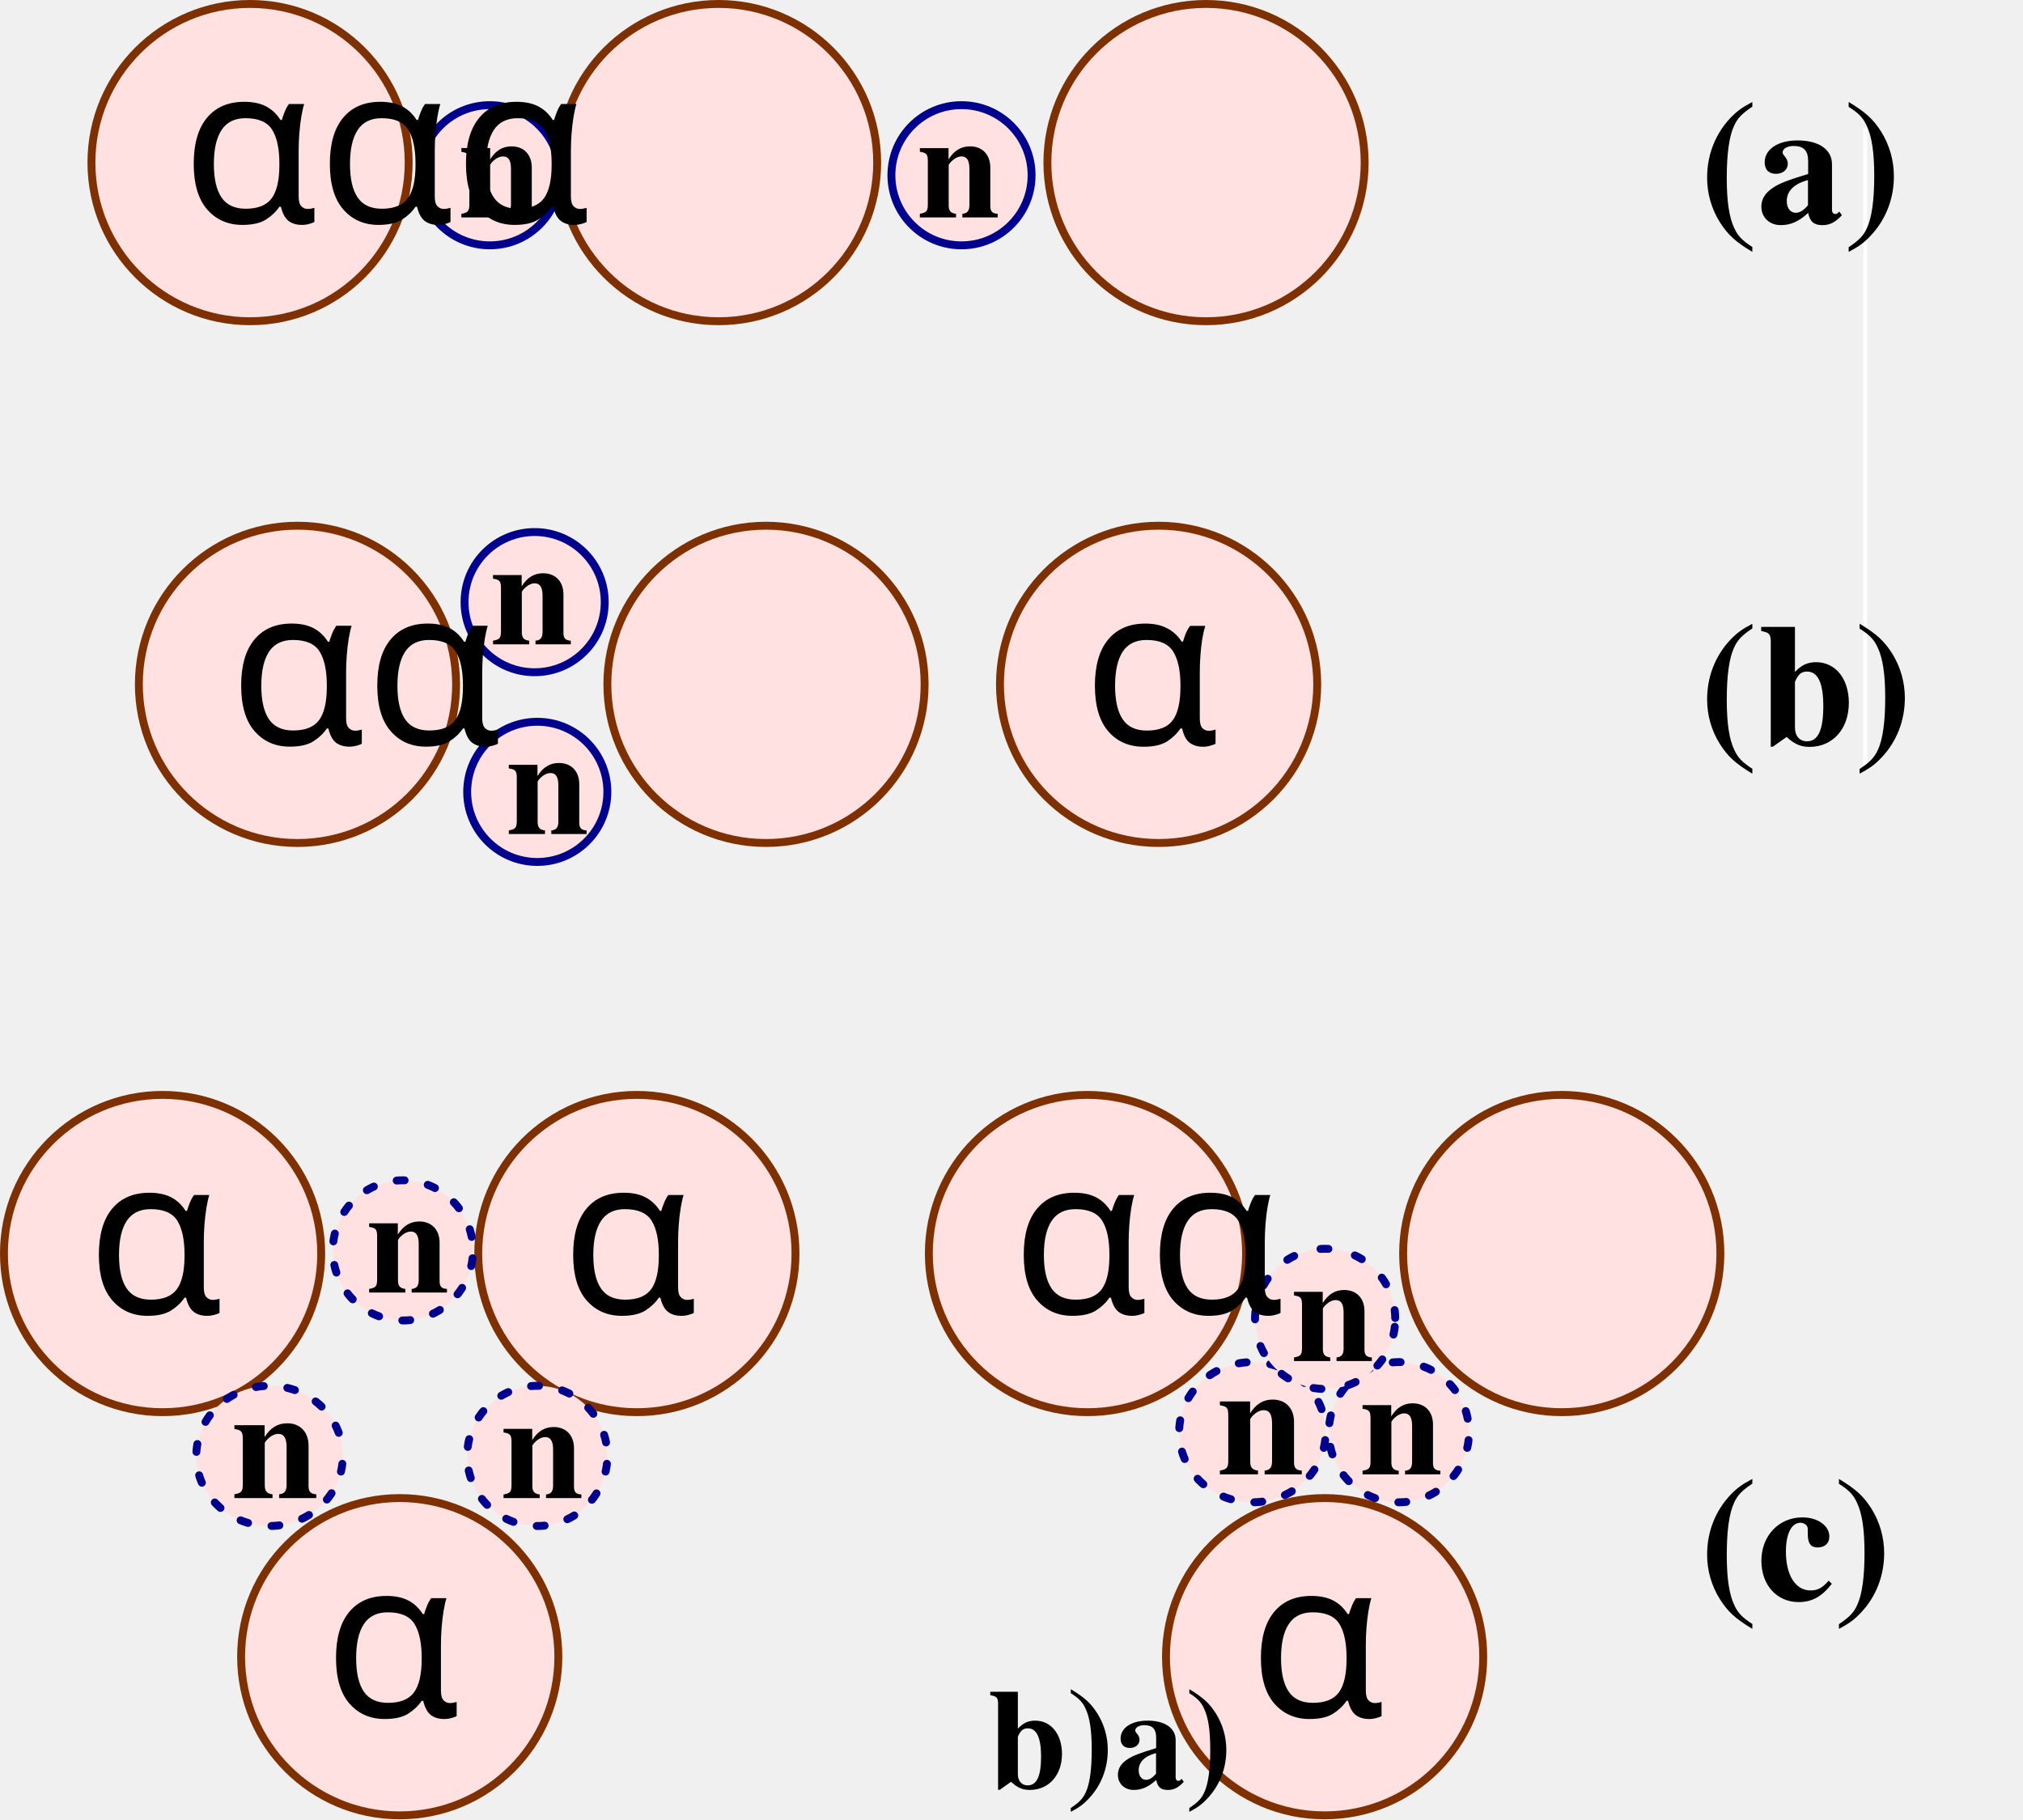
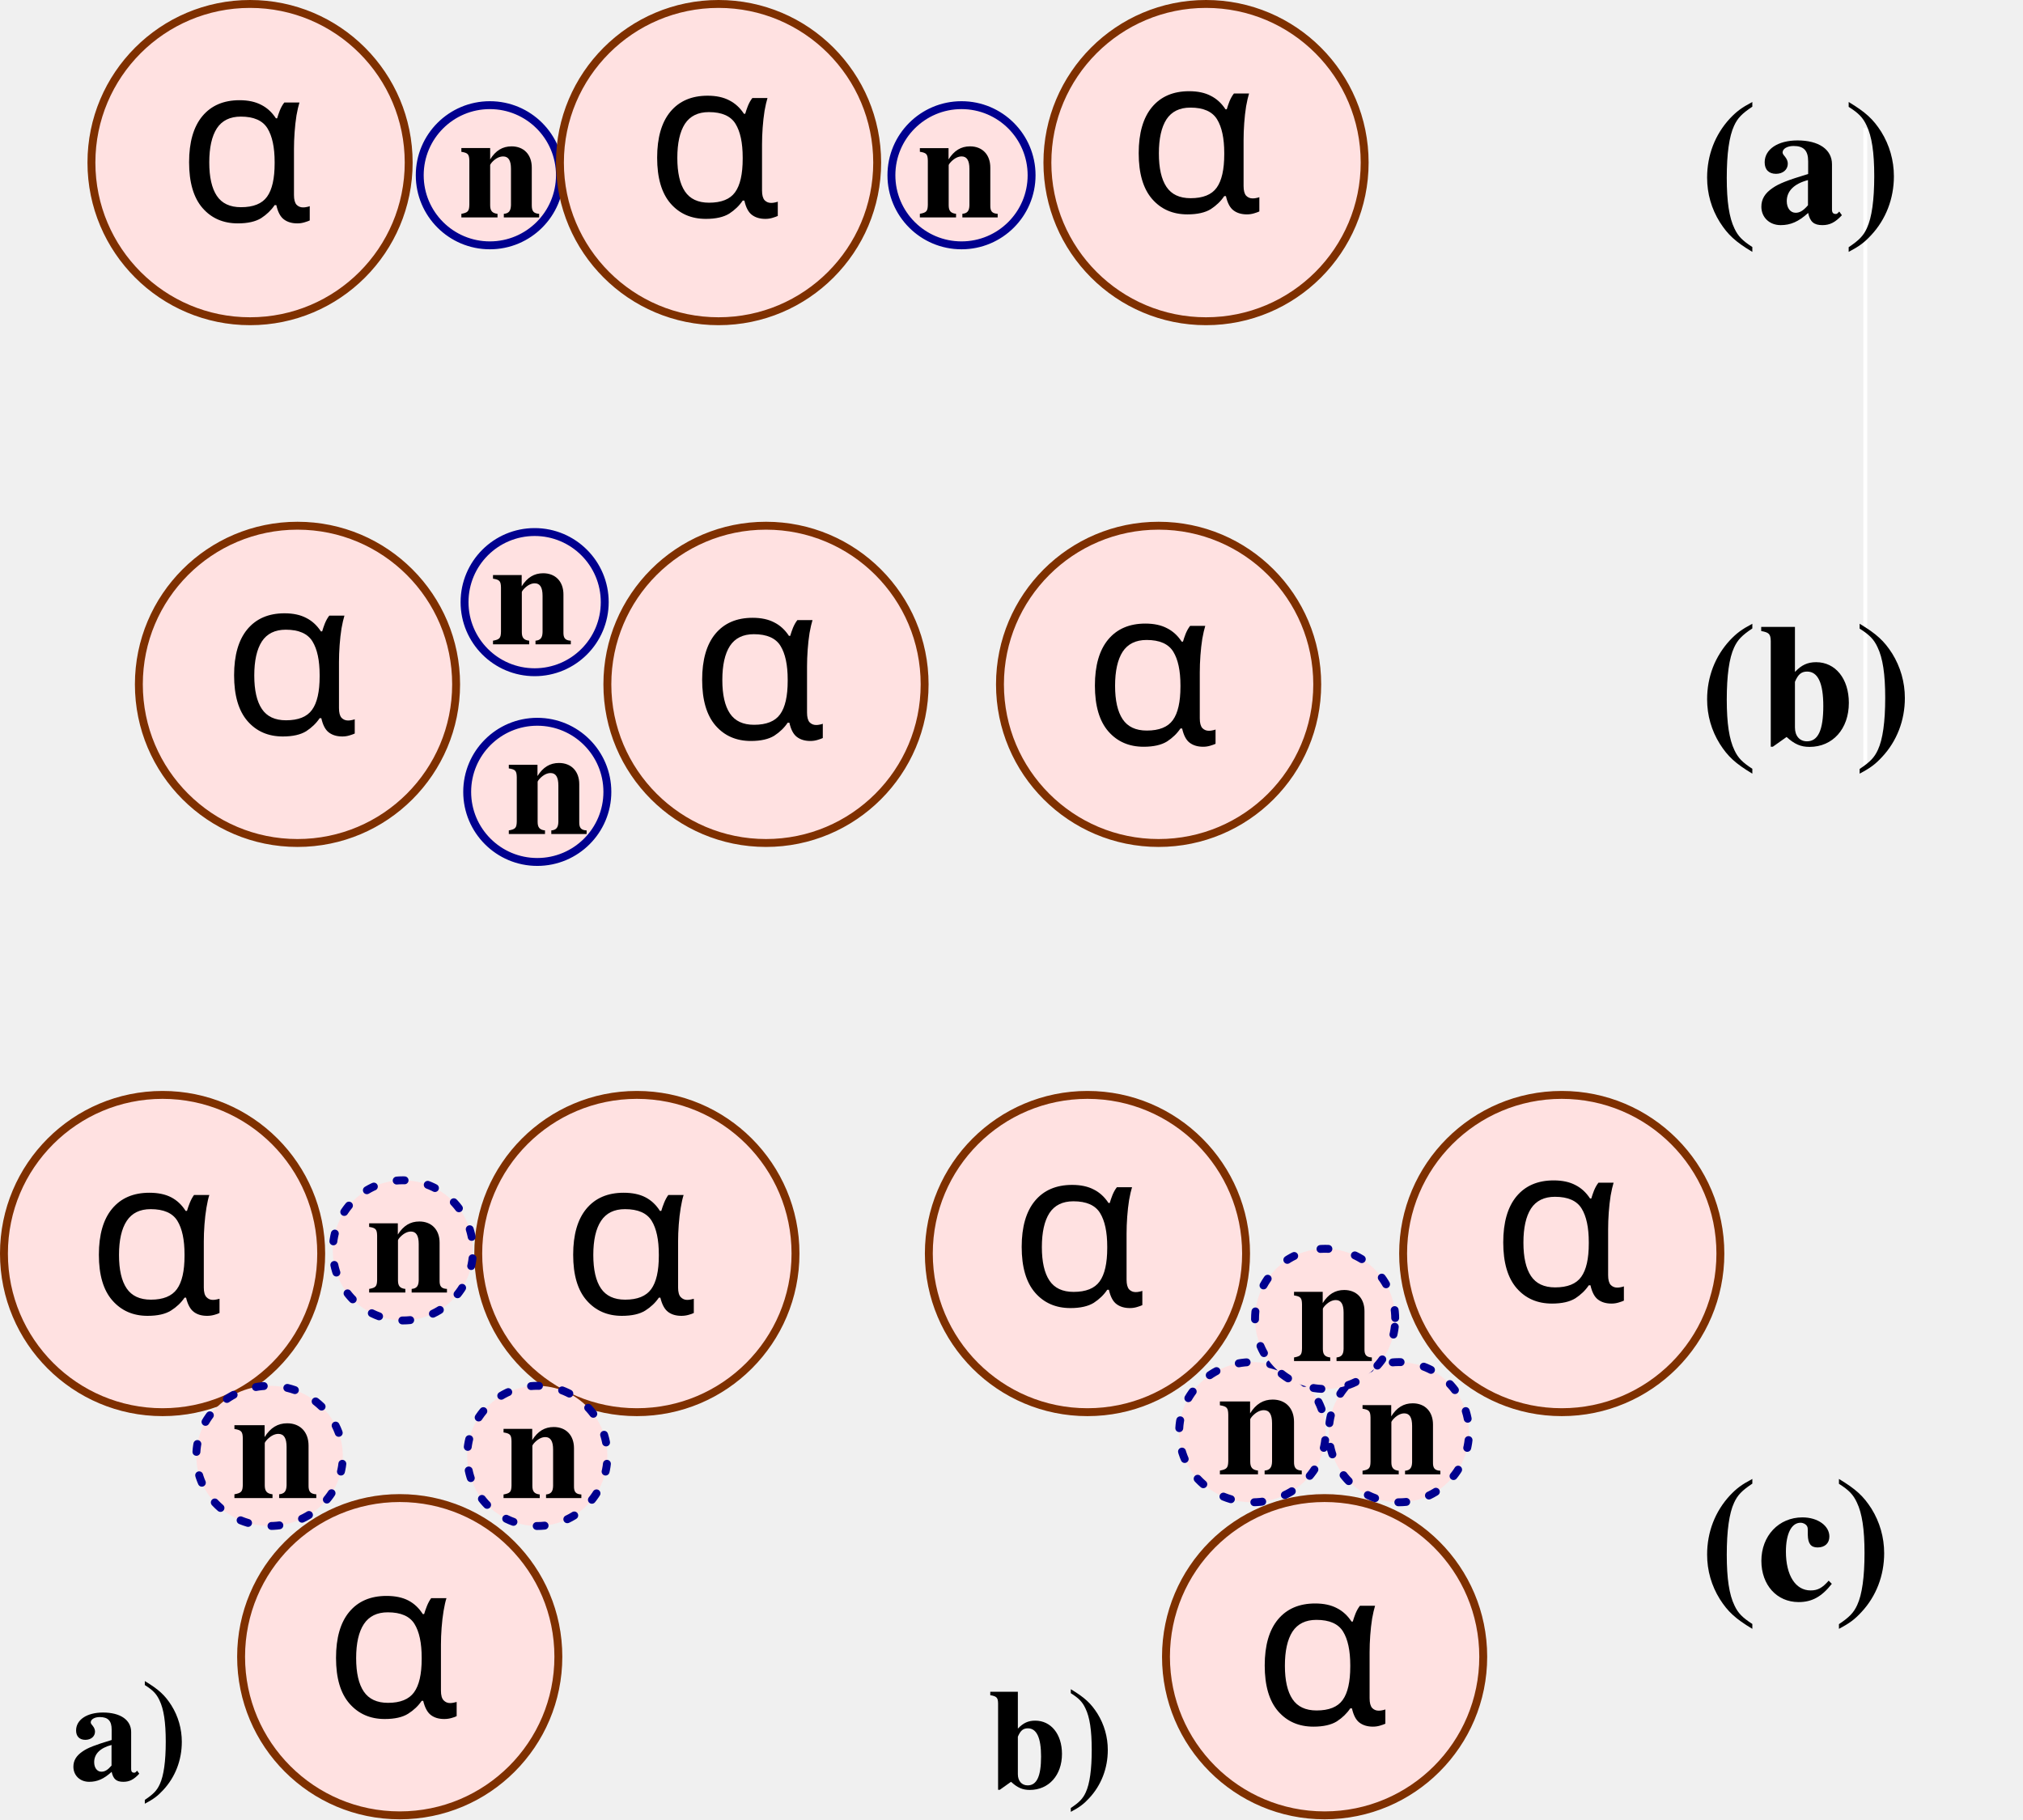
<svg xmlns="http://www.w3.org/2000/svg" width="53.054mm" height="47.709mm" viewBox="0 0 53.054 47.709" version="1.1" id="svg5">
  <defs id="defs2">
    <clipPath clipPathUnits="userSpaceOnUse" id="clipPath2696">
      <path d="M 739.575,6132.36 V 4997.3 H 2014.57 v 1135.06 z" id="path2694" />
    </clipPath>
  </defs>
  <g id="layer1" transform="translate(-64.4286,-136.0465)">
    <g id="g2680" transform="matrix(0.04233333,0,0,-0.04233333,33.01221,395.5434)">
      <g id="g2690">
        <g id="g2692" clip-path="url(#clipPath2696)">
          <path d="M 1897.67,6050.68 V 5654.01" style="fill:none;stroke:#ffffff;stroke-width:2.449;stroke-linecap:butt;stroke-linejoin:miter;stroke-miterlimit:10;stroke-dasharray:none;stroke-opacity:1" id="path2698" />
          <path d="m 1558.14,5705.92 c 0,-54.27 -44,-98.27 -98.27,-98.27 -54.27,0 -98.27,44 -98.27,98.27 0,54.27 44,98.27 98.27,98.27 54.27,0 98.27,-44 98.27,-98.27" style="fill:#ffe1e1;fill-opacity:1;fill-rule:evenodd;stroke:none" id="path2700" />
          <path d="m 1558.14,5705.92 c 0,-54.27 -44,-98.27 -98.27,-98.27 -54.27,0 -98.27,44 -98.27,98.27 0,54.27 44,98.27 98.27,98.27 54.27,0 98.27,-44 98.27,-98.27 z" style="fill:none;stroke:#7f3000;stroke-width:4.897;stroke-linecap:butt;stroke-linejoin:miter;stroke-miterlimit:10;stroke-dasharray:none;stroke-opacity:1" id="path2702" />
          <g id="g2704" transform="scale(8.33333)">
            <text transform="matrix(1,0,0,-1,169.543,680.244)" style="font-variant:normal;font-weight:normal;font-size:16.454px;font-family:Symbol;-inkscape-font-specification:Symbol;writing-mode:lr-tb;fill:#000000;fill-opacity:1;fill-rule:nonzero;stroke:none" id="text2708">
              <tspan x="0" y="0" id="tspan2706">α</tspan>
            </text>
          </g>
          <path d="m 1089,6021.29 c 0,-23.98 -19.44,-43.42 -43.42,-43.42 -23.99,0 -43.43,19.44 -43.43,43.42 0,23.98 19.44,43.42 43.43,43.42 23.98,0 43.42,-19.44 43.42,-43.42" style="fill:#ffe1e1;fill-opacity:1;fill-rule:evenodd;stroke:none" id="path2710" />
          <path d="m 1089,6021.29 c 0,-23.98 -19.44,-43.42 -43.42,-43.42 -23.99,0 -43.43,19.44 -43.43,43.42 0,23.98 19.44,43.42 43.43,43.42 23.98,0 43.42,-19.44 43.42,-43.42 z" style="fill:none;stroke:#00008f;stroke-width:4.897;stroke-linecap:butt;stroke-linejoin:miter;stroke-miterlimit:10;stroke-dasharray:none;stroke-opacity:1" id="path2712" />
          <g id="g2714" transform="scale(8.33333)">
            <text transform="matrix(1,0,0,-1,123.118,719.421)" style="font-variant:normal;font-weight:bold;font-size:11.165px;font-family:Times;-inkscape-font-specification:Times-Bold;writing-mode:lr-tb;fill:#000000;fill-opacity:1;fill-rule:nonzero;stroke:none" id="text2718">
              <tspan x="0" y="0" id="tspan2716">n</tspan>
            </text>
          </g>
          <path d="m 1314.92,5705.92 c 0,-54.27 -44,-98.27 -98.27,-98.27 -54.27,0 -98.27,44 -98.27,98.27 0,54.27 44,98.27 98.27,98.27 54.27,0 98.27,-44 98.27,-98.27" style="fill:#ffe1e1;fill-opacity:1;fill-rule:evenodd;stroke:none" id="path2720" />
          <path d="m 1314.92,5705.92 c 0,-54.27 -44,-98.27 -98.27,-98.27 -54.27,0 -98.27,44 -98.27,98.27 0,54.27 44,98.27 98.27,98.27 54.27,0 98.27,-44 98.27,-98.27 z" style="fill:none;stroke:#7f3000;stroke-width:4.897;stroke-linecap:butt;stroke-linejoin:miter;stroke-miterlimit:10;stroke-dasharray:none;stroke-opacity:1" id="path2722" />
          <path d="m 1024.68,5705.92 c 0,-54.27 -43.995,-98.27 -98.267,-98.27 -54.272,0 -98.268,44 -98.268,98.27 0,54.27 43.996,98.27 98.268,98.27 54.272,0 98.267,-44 98.267,-98.27" style="fill:#ffe1e1;fill-opacity:1;fill-rule:evenodd;stroke:none" id="path2724" />
          <path d="m 1024.68,5705.92 c 0,-54.27 -43.995,-98.27 -98.267,-98.27 -54.272,0 -98.268,44 -98.268,98.27 0,54.27 43.996,98.27 98.268,98.27 54.272,0 98.267,-44 98.267,-98.27 z" style="fill:none;stroke:#7f3000;stroke-width:4.897;stroke-linecap:butt;stroke-linejoin:miter;stroke-miterlimit:10;stroke-dasharray:none;stroke-opacity:1" id="path2726" />
          <path d="m 1118.38,5639.32 c 0,-23.98 -19.44,-43.42 -43.42,-43.42 -23.98,0 -43.42,19.44 -43.42,43.42 0,23.98 19.44,43.42 43.42,43.42 23.98,0 43.42,-19.44 43.42,-43.42" style="fill:#ffe1e1;fill-opacity:1;fill-rule:evenodd;stroke:none" id="path2728" />
          <path d="m 1118.38,5639.32 c 0,-23.98 -19.44,-43.42 -43.42,-43.42 -23.98,0 -43.42,19.44 -43.42,43.42 0,23.98 19.44,43.42 43.42,43.42 23.98,0 43.42,-19.44 43.42,-43.42 z" style="fill:none;stroke:#00008f;stroke-width:4.897;stroke-linecap:butt;stroke-linejoin:miter;stroke-miterlimit:10;stroke-dasharray:none;stroke-opacity:1" id="path2730" />
          <path d="m 1116.75,5756.85 c 0,-23.98 -19.44,-43.42 -43.42,-43.42 -23.98,0 -43.42,19.44 -43.42,43.42 0,23.98 19.44,43.42 43.42,43.42 23.98,0 43.42,-19.44 43.42,-43.42" style="fill:#ffe1e1;fill-opacity:1;fill-rule:evenodd;stroke:none" id="path2732" />
          <path d="m 1116.75,5756.85 c 0,-23.98 -19.44,-43.42 -43.42,-43.42 -23.98,0 -43.42,19.44 -43.42,43.42 0,23.98 19.44,43.42 43.42,43.42 23.98,0 43.42,-19.44 43.42,-43.42 z" style="fill:none;stroke:#00008f;stroke-width:4.897;stroke-linecap:butt;stroke-linejoin:miter;stroke-miterlimit:10;stroke-dasharray:none;stroke-opacity:1" id="path2734" />
          <path d="m 995.299,6029.13 c 0,-54.27 -43.997,-98.27 -98.268,-98.27 -54.272,0 -98.269,44 -98.269,98.27 0,54.27 43.997,98.27 98.269,98.27 54.271,0 98.268,-44 98.268,-98.27" style="fill:#ffe1e1;fill-opacity:1;fill-rule:evenodd;stroke:none" id="path2736" />
          <path d="m 995.299,6029.13 c 0,-54.27 -43.997,-98.27 -98.268,-98.27 -54.272,0 -98.269,44 -98.269,98.27 0,54.27 43.997,98.27 98.269,98.27 54.271,0 98.268,-44 98.268,-98.27 z" style="fill:none;stroke:#7f3000;stroke-width:4.897;stroke-linecap:butt;stroke-linejoin:miter;stroke-miterlimit:10;stroke-dasharray:none;stroke-opacity:1" id="path2738" />
          <path d="m 1285.53,6029.13 c 0,-54.27 -43.99,-98.27 -98.27,-98.27 -54.27,0 -98.26,44 -98.26,98.27 0,54.27 43.99,98.27 98.26,98.27 54.28,0 98.27,-44 98.27,-98.27" style="fill:#ffe1e1;fill-opacity:1;fill-rule:evenodd;stroke:none" id="path2740" />
          <path d="m 1285.53,6029.13 c 0,-54.27 -43.99,-98.27 -98.27,-98.27 -54.27,0 -98.26,44 -98.26,98.27 0,54.27 43.99,98.27 98.26,98.27 54.28,0 98.27,-44 98.27,-98.27 z" style="fill:none;stroke:#7f3000;stroke-width:4.897;stroke-linecap:butt;stroke-linejoin:miter;stroke-miterlimit:10;stroke-dasharray:none;stroke-opacity:1" id="path2742" />
          <path d="m 1587.52,6029.13 c 0,-54.27 -44,-98.27 -98.27,-98.27 -54.27,0 -98.27,44 -98.27,98.27 0,54.27 44,98.27 98.27,98.27 54.27,0 98.27,-44 98.27,-98.27" style="fill:#ffe1e1;fill-opacity:1;fill-rule:evenodd;stroke:none" id="path2744" />
          <path d="m 1587.52,6029.13 c 0,-54.27 -44,-98.27 -98.27,-98.27 -54.27,0 -98.27,44 -98.27,98.27 0,54.27 44,98.27 98.27,98.27 54.27,0 98.27,-44 98.27,-98.27 z" style="fill:none;stroke:#7f3000;stroke-width:4.897;stroke-linecap:butt;stroke-linejoin:miter;stroke-miterlimit:10;stroke-dasharray:none;stroke-opacity:1" id="path2746" />
          <path d="m 1381.19,6021.29 c 0,-23.98 -19.44,-43.42 -43.42,-43.42 -23.98,0 -43.42,19.44 -43.42,43.42 0,23.98 19.44,43.42 43.42,43.42 23.98,0 43.42,-19.44 43.42,-43.42" style="fill:#ffe1e1;fill-opacity:1;fill-rule:evenodd;stroke:none" id="path2748" />
          <path d="m 1381.19,6021.29 c 0,-23.98 -19.44,-43.42 -43.42,-43.42 -23.98,0 -43.42,19.44 -43.42,43.42 0,23.98 19.44,43.42 43.42,43.42 23.98,0 43.42,-19.44 43.42,-43.42 z" style="fill:none;stroke:#00008f;stroke-width:4.897;stroke-linecap:butt;stroke-linejoin:miter;stroke-miterlimit:10;stroke-dasharray:none;stroke-opacity:1" id="path2750" />
          <path d="m 941.104,5353.33 c 0,-54.27 -43.996,-98.27 -98.268,-98.27 -54.272,0 -98.268,44 -98.268,98.27 0,54.27 43.996,98.27 98.268,98.27 54.272,0 98.268,-44 98.268,-98.27" style="fill:#ffe1e1;fill-opacity:1;fill-rule:evenodd;stroke:none" id="path2752" />
          <path d="m 941.104,5353.33 c 0,-54.27 -43.996,-98.27 -98.268,-98.27 -54.272,0 -98.268,44 -98.268,98.27 0,54.27 43.996,98.27 98.268,98.27 54.272,0 98.268,-44 98.268,-98.27 z" style="fill:none;stroke:#7f3000;stroke-width:4.897;stroke-linecap:butt;stroke-linejoin:miter;stroke-miterlimit:10;stroke-dasharray:none;stroke-opacity:1" id="path2754" />
          <path d="m 1088.02,5103.58 c 0,-54.27 -44,-98.27 -98.271,-98.27 -54.272,0 -98.268,44 -98.268,98.27 0,54.27 43.996,98.27 98.268,98.27 54.271,0 98.271,-44 98.271,-98.27" style="fill:#ffe1e1;fill-opacity:1;fill-rule:evenodd;stroke:none" id="path2756" />
          <path d="m 1088.02,5103.58 c 0,-54.27 -44,-98.27 -98.271,-98.27 -54.272,0 -98.268,44 -98.268,98.27 0,54.27 43.996,98.27 98.268,98.27 54.271,0 98.271,-44 98.271,-98.27 z" style="fill:none;stroke:#7f3000;stroke-width:4.897;stroke-linecap:butt;stroke-linejoin:miter;stroke-miterlimit:10;stroke-dasharray:none;stroke-opacity:1" id="path2758" />
          <path d="m 1234.93,5353.33 c 0,-54.27 -44,-98.27 -98.27,-98.27 -54.27,0 -98.27,44 -98.27,98.27 0,54.27 44,98.27 98.27,98.27 54.27,0 98.27,-44 98.27,-98.27" style="fill:#ffe1e1;fill-opacity:1;fill-rule:evenodd;stroke:none" id="path2760" />
          <path d="m 1234.93,5353.33 c 0,-54.27 -44,-98.27 -98.27,-98.27 -54.27,0 -98.27,44 -98.27,98.27 0,54.27 44,98.27 98.27,98.27 54.27,0 98.27,-44 98.27,-98.27 z" style="fill:none;stroke:#7f3000;stroke-width:4.897;stroke-linecap:butt;stroke-linejoin:miter;stroke-miterlimit:10;stroke-dasharray:none;stroke-opacity:1" id="path2762" />
          <path d="m 954.49,5227.97 c 0,-23.98 -20.318,-43.42 -45.38,-43.42 -25.062,0 -45.38,19.44 -45.38,43.42 0,23.98 20.318,43.42 45.38,43.42 25.062,0 45.38,-19.44 45.38,-43.42" style="fill:#ffe1e1;fill-opacity:1;fill-rule:evenodd;stroke:none" id="path2764" />
          <path d="m 954.49,5227.97 c 0,-23.98 -20.318,-43.42 -45.38,-43.42 -25.062,0 -45.38,19.44 -45.38,43.42 0,23.98 20.318,43.42 45.38,43.42 25.062,0 45.38,-19.44 45.38,-43.42 z" style="fill:none;stroke:#00008f;stroke-width:4.897;stroke-linecap:round;stroke-linejoin:miter;stroke-miterlimit:10;stroke-dasharray:4.897, 14.691;stroke-dashoffset:14.691;stroke-opacity:1" id="path2766" />
          <path d="m 1035.13,5355.29 c 0,-23.98 -19.44,-43.42 -43.422,-43.42 -23.981,0 -43.421,19.44 -43.421,43.42 0,23.98 19.44,43.42 43.421,43.42 23.982,0 43.422,-19.44 43.422,-43.42" style="fill:#ffe1e1;fill-opacity:1;fill-rule:evenodd;stroke:none" id="path2768" />
          <path d="m 1035.13,5355.29 c 0,-23.98 -19.44,-43.42 -43.422,-43.42 -23.981,0 -43.421,19.44 -43.421,43.42 0,23.98 19.44,43.42 43.421,43.42 23.982,0 43.422,-19.44 43.422,-43.42 z" style="fill:none;stroke:#00008f;stroke-width:4.897;stroke-linecap:round;stroke-linejoin:miter;stroke-miterlimit:10;stroke-dasharray:4.897, 14.691;stroke-dashoffset:14.691;stroke-opacity:1" id="path2770" />
          <path d="m 1118.38,5227.97 c 0,-23.98 -19.44,-43.42 -43.42,-43.42 -23.98,0 -43.42,19.44 -43.42,43.42 0,23.98 19.44,43.42 43.42,43.42 23.98,0 43.42,-19.44 43.42,-43.42" style="fill:#ffe1e1;fill-opacity:1;fill-rule:evenodd;stroke:none" id="path2772" />
          <path d="m 1118.38,5227.97 c 0,-23.98 -19.44,-43.42 -43.42,-43.42 -23.98,0 -43.42,19.44 -43.42,43.42 0,23.98 19.44,43.42 43.42,43.42 23.98,0 43.42,-19.44 43.42,-43.42 z" style="fill:none;stroke:#00008f;stroke-width:4.897;stroke-linecap:round;stroke-linejoin:miter;stroke-miterlimit:10;stroke-dasharray:4.897, 14.691;stroke-dashoffset:14.691;stroke-opacity:1" id="path2774" />
          <path d="m 1660.98,5103.58 c 0,-54.27 -44,-98.27 -98.27,-98.27 -54.27,0 -98.27,44 -98.27,98.27 0,54.27 44,98.27 98.27,98.27 54.27,0 98.27,-44 98.27,-98.27" style="fill:#ffe1e1;fill-opacity:1;fill-rule:evenodd;stroke:none" id="path2776" />
          <path d="m 1660.98,5103.58 c 0,-54.27 -44,-98.27 -98.27,-98.27 -54.27,0 -98.27,44 -98.27,98.27 0,54.27 44,98.27 98.27,98.27 54.27,0 98.27,-44 98.27,-98.27 z" style="fill:none;stroke:#7f3000;stroke-width:4.897;stroke-linecap:round;stroke-linejoin:miter;stroke-miterlimit:10;stroke-dasharray:none;stroke-opacity:1" id="path2778" />
          <path d="m 1514.06,5353.33 c 0,-54.27 -43.99,-98.27 -98.26,-98.27 -54.28,0 -98.27,44 -98.27,98.27 0,54.27 43.99,98.27 98.27,98.27 54.27,0 98.26,-44 98.26,-98.27" style="fill:#ffe1e1;fill-opacity:1;fill-rule:evenodd;stroke:none" id="path2780" />
          <path d="m 1514.06,5353.33 c 0,-54.27 -43.99,-98.27 -98.26,-98.27 -54.28,0 -98.27,44 -98.27,98.27 0,54.27 43.99,98.27 98.27,98.27 54.27,0 98.26,-44 98.26,-98.27 z" style="fill:none;stroke:#7f3000;stroke-width:4.897;stroke-linecap:round;stroke-linejoin:miter;stroke-miterlimit:10;stroke-dasharray:none;stroke-opacity:1" id="path2782" />
          <path d="m 1807.89,5353.33 c 0,-54.27 -44,-98.27 -98.27,-98.27 -54.27,0 -98.27,44 -98.27,98.27 0,54.27 44,98.27 98.27,98.27 54.27,0 98.27,-44 98.27,-98.27" style="fill:#ffe1e1;fill-opacity:1;fill-rule:evenodd;stroke:none" id="path2784" />
          <path d="m 1807.89,5353.33 c 0,-54.27 -44,-98.27 -98.27,-98.27 -54.27,0 -98.27,44 -98.27,98.27 0,54.27 44,98.27 98.27,98.27 54.27,0 98.27,-44 98.27,-98.27 z" style="fill:none;stroke:#7f3000;stroke-width:4.897;stroke-linecap:round;stroke-linejoin:miter;stroke-miterlimit:10;stroke-dasharray:none;stroke-opacity:1" id="path2786" />
          <path d="m 1652.16,5242.66 c 0,-23.98 -19.44,-43.42 -43.42,-43.42 -23.98,0 -43.42,19.44 -43.42,43.42 0,23.98 19.44,43.42 43.42,43.42 23.98,0 43.42,-19.44 43.42,-43.42" style="fill:#ffe1e1;fill-opacity:1;fill-rule:evenodd;stroke:none" id="path2788" />
          <path d="m 1652.16,5242.66 c 0,-23.98 -19.44,-43.42 -43.42,-43.42 -23.98,0 -43.42,19.44 -43.42,43.42 0,23.98 19.44,43.42 43.42,43.42 23.98,0 43.42,-19.44 43.42,-43.42 z" style="fill:none;stroke:#00008f;stroke-width:4.897;stroke-linecap:round;stroke-linejoin:miter;stroke-miterlimit:10;stroke-dasharray:4.897, 14.691;stroke-dashoffset:14.691;stroke-opacity:1" id="path2790" />
          <path d="m 1563.36,5242.66 c 0,-23.98 -20.32,-43.42 -45.38,-43.42 -25.06,0 -45.38,19.44 -45.38,43.42 0,23.98 20.32,43.42 45.38,43.42 25.06,0 45.38,-19.44 45.38,-43.42" style="fill:#ffe1e1;fill-opacity:1;fill-rule:evenodd;stroke:none" id="path2792" />
          <path d="m 1563.36,5242.66 c 0,-23.98 -20.32,-43.42 -45.38,-43.42 -25.06,0 -45.38,19.44 -45.38,43.42 0,23.98 20.32,43.42 45.38,43.42 25.06,0 45.38,-19.44 45.38,-43.42 z" style="fill:none;stroke:#00008f;stroke-width:4.897;stroke-linecap:round;stroke-linejoin:miter;stroke-miterlimit:10;stroke-dasharray:4.897, 14.691;stroke-dashoffset:14.691;stroke-opacity:1" id="path2794" />
          <path d="m 1606.46,5312.85 c 0,-23.98 -19.45,-43.42 -43.43,-43.42 -23.98,0 -43.42,19.44 -43.42,43.42 0,23.98 19.44,43.42 43.42,43.42 23.98,0 43.43,-19.44 43.43,-43.42" style="fill:#ffe1e1;fill-opacity:1;fill-rule:evenodd;stroke:none" id="path2796" />
          <path d="m 1606.46,5312.85 c 0,-23.98 -19.45,-43.42 -43.43,-43.42 -23.98,0 -43.42,19.44 -43.42,43.42 0,23.98 19.44,43.42 43.42,43.42 23.98,0 43.43,-19.44 43.43,-43.42 z" style="fill:none;stroke:#00008f;stroke-width:4.897;stroke-linecap:round;stroke-linejoin:miter;stroke-miterlimit:10;stroke-dasharray:4.897, 16.977;stroke-dashoffset:16.977;stroke-opacity:1" id="path2798" />
-           <text transform="scale(1,-1)" style="font-variant:normal;font-weight:normal;font-size:137.118px;font-family:Symbol;-inkscape-font-specification:Symbol;writing-mode:lr-tb;fill:#000000;fill-opacity:1;fill-rule:nonzero;stroke:none;stroke-width:8.333" id="text2804" x="883.975" y="-5668.698">
-             <tspan x="883.975 1177.8" y="-5668.698" id="tspan2802" style="stroke-width:8.333">αα</tspan>
-           </text>
          <text transform="scale(1,-1)" style="font-variant:normal;font-weight:bold;font-size:93.045px;font-family:Times;-inkscape-font-specification:Times-Bold;writing-mode:lr-tb;fill:#000000;fill-opacity:1;fill-rule:nonzero;stroke:none;stroke-width:8.333" id="text2810" x="1055.372" y="-5613.198">
            <tspan x="1055.372" y="-5613.198" id="tspan2806" style="stroke-width:8.333">n</tspan>
            <tspan x="1045.578" y="-5730.727" id="tspan2808" style="stroke-width:8.333">n</tspan>
-           </text>
-           <text transform="scale(1,-1)" style="font-variant:normal;font-weight:normal;font-size:137.118px;font-family:Symbol;-inkscape-font-specification:Symbol;writing-mode:lr-tb;fill:#000000;fill-opacity:1;fill-rule:nonzero;stroke:none;stroke-width:8.333" id="text2814" x="854.591" y="-5991.906">
-             <tspan x="854.591 1442.242 1148.416" y="-5991.906" id="tspan2812" style="stroke-width:8.333">ααα</tspan>
          </text>
          <text transform="scale(1,-1)" style="font-variant:normal;font-weight:bold;font-size:93.045px;font-family:Times;-inkscape-font-specification:Times-Bold;writing-mode:lr-tb;fill:#000000;fill-opacity:1;fill-rule:nonzero;stroke:none;stroke-width:8.333" id="text2818" x="1310.02" y="-5995.17">
            <tspan x="1310.02" y="-5995.17" id="tspan2816" style="stroke-width:8.333">n</tspan>
          </text>
          <text transform="scale(1,-1)" style="font-variant:normal;font-weight:bold;font-size:107.736px;font-family:Times;-inkscape-font-specification:Times-Bold;writing-mode:lr-tb;fill:#000000;fill-opacity:1;fill-rule:nonzero;stroke:none;stroke-width:8.333" id="text2824" x="1794.723" y="-5991.906">
            <tspan x="1794.723" y="-5668.698" id="tspan2822" style="stroke-width:8.333">(b)</tspan>
          </text>
          <text transform="scale(1,-1)" style="font-variant:normal;font-weight:bold;font-size:93.045px;font-family:Times;-inkscape-font-specification:Times-Bold;writing-mode:lr-tb;fill:#000000;fill-opacity:1;fill-rule:nonzero;stroke:none;stroke-width:8.333" id="text2828" x="1052.108" y="-5201.848">
            <tspan x="1052.108" y="-5201.848" id="tspan2826" style="stroke-width:8.333">n</tspan>
          </text>
          <text transform="scale(1,-1)" style="font-variant:normal;font-weight:normal;font-size:137.118px;font-family:Symbol;-inkscape-font-specification:Symbol;writing-mode:lr-tb;fill:#000000;fill-opacity:1;fill-rule:nonzero;stroke:none;stroke-width:8.333" id="text2832" x="795.827" y="-5316.113">
            <tspan x="795.827" y="-5316.113" id="tspan2830" style="stroke-width:8.333">α</tspan>
          </text>
          <text transform="scale(1,-1)" style="font-variant:normal;font-weight:bold;font-size:97.942px;font-family:Times;-inkscape-font-specification:Times-Bold;writing-mode:lr-tb;fill:#000000;fill-opacity:1;fill-rule:nonzero;stroke:none;stroke-width:8.333" id="text2836" x="885.28" y="-5201.848">
            <tspan x="885.28" y="-5201.848" id="tspan2834" style="stroke-width:8.333">n</tspan>
          </text>
          <text transform="scale(1,-1)" style="font-variant:normal;font-weight:normal;font-size:137.118px;font-family:Symbol;-inkscape-font-specification:Symbol;writing-mode:lr-tb;fill:#000000;fill-opacity:1;fill-rule:nonzero;stroke:none;stroke-width:8.333" id="text2842" x="942.739" y="-5066.361">
            <tspan x="942.739" y="-5066.361" id="tspan2838" style="stroke-width:8.333">α</tspan>
            <tspan x="1089.652" y="-5316.113" id="tspan2840" style="stroke-width:8.333">α</tspan>
          </text>
          <text transform="scale(1,-1)" style="font-variant:normal;font-weight:bold;font-size:93.045px;font-family:Times;-inkscape-font-specification:Times-Bold;writing-mode:lr-tb;fill:#000000;fill-opacity:1;fill-rule:nonzero;stroke:none;stroke-width:8.333" id="text2846" x="968.857" y="-5329.172">
            <tspan x="968.857" y="-5329.172" id="tspan2844" style="stroke-width:8.333">n</tspan>
          </text>
-           <text transform="scale(1,-1)" style="font-variant:normal;font-weight:normal;font-size:137.118px;font-family:Symbol;-inkscape-font-specification:Symbol;writing-mode:lr-tb;fill:#000000;fill-opacity:1;fill-rule:nonzero;stroke:none;stroke-width:8.333" id="text2852" x="1515.698" y="-5066.361">
-             <tspan x="1515.698" y="-5066.361" id="tspan2848" style="stroke-width:8.333">α</tspan>
-             <tspan x="1368.786 1662.611" y="-5316.113" id="tspan2850" style="stroke-width:8.333">αα</tspan>
-           </text>
          <text transform="scale(1,-1)" style="font-variant:normal;font-weight:bold;font-size:97.942px;font-family:Times;-inkscape-font-specification:Times-Bold;writing-mode:lr-tb;fill:#000000;fill-opacity:1;fill-rule:nonzero;stroke:none;stroke-width:8.333" id="text2856" x="1495.783" y="-5216.54">
            <tspan x="1495.783" y="-5216.54" id="tspan2854" style="stroke-width:8.333">n</tspan>
          </text>
          <text transform="scale(1,-1)" style="font-variant:normal;font-weight:bold;font-size:93.045px;font-family:Times;-inkscape-font-specification:Times-Bold;writing-mode:lr-tb;fill:#000000;fill-opacity:1;fill-rule:nonzero;stroke:none;stroke-width:8.333" id="text2862" x="1584.257" y="-5216.54">
            <tspan x="1584.257" y="-5216.54" id="tspan2858" style="stroke-width:8.333">n</tspan>
            <tspan x="1541.816" y="-5286.731" id="tspan2860" style="stroke-width:8.333">n</tspan>
          </text>
          <text transform="scale(1,-1)" style="font-variant:normal;font-weight:bold;font-size:107.736px;font-family:Times;-inkscape-font-specification:Times-Bold;writing-mode:lr-tb;fill:#000000;fill-opacity:1;fill-rule:nonzero;stroke:none;stroke-width:8.333" id="text2866" x="1794.723" y="-5138.935">
            <tspan x="1794.723" y="-5138.935" id="tspan2864" style="stroke-width:8.333">(c)</tspan>
          </text>
          <text transform="scale(1,-1)" style="font-variant:normal;font-weight:bold;font-size:88.147px;font-family:Times;-inkscape-font-specification:Times-Bold;writing-mode:lr-tb;fill:#000000;fill-opacity:1;fill-rule:nonzero;stroke:none;stroke-width:8.333" id="text2870" x="1354.091" y="-5022.29">
-             <tspan x="1354.091 1403.101 781.132 825.206" y="-5022.29" id="tspan2868" style="stroke-width:8.333">b)a)</tspan>
+             <tspan x="1354.091 1403.101" y="-5022.29" id="tspan2868" style="stroke-width:8.333">b)</tspan>
+           </text>
+           <text transform="scale(1,-1)" style="font-variant:normal;font-weight:bold;font-size:88.147px;font-family:Times;-inkscape-font-specification:Times-Bold;writing-mode:lr-tb;fill:#000000;fill-opacity:1;fill-rule:nonzero;stroke:none;stroke-width:8.333" id="text2870-3" x="1082.349" y="-4882.706">
+             <tspan x="1082.349 1131.359 509.39 553.464" y="-4882.706" id="tspan2868-7" style="stroke-width:8.333">b)a)</tspan>
          </text>
          <text transform="scale(1,-1)" style="font-variant:normal;font-weight:bold;font-size:107.736px;font-family:Times;-inkscape-font-specification:Times-Bold;writing-mode:lr-tb;fill:#000000;fill-opacity:1;fill-rule:nonzero;stroke:none;stroke-width:8.333" id="text9319" x="1794.719" y="-5991.906">(a)</text>
+           <g id="g2704-9" transform="matrix(8.33333,0,0,8.33333,-243.309,3.578237)">
+             <text transform="matrix(1,0,0,-1,169.543,680.244)" style="font-variant:normal;font-weight:normal;font-size:16.454px;font-family:Symbol;-inkscape-font-specification:Symbol;writing-mode:lr-tb;fill:#000000;fill-opacity:1;fill-rule:nonzero;stroke:none" id="text2708-7">
+               <tspan x="0" y="0" id="tspan2706-8">α</tspan>
+             </text>
+           </g>
+           <g id="g2704-2" transform="matrix(8.33333,0,0,8.33333,-533.2675,6.3663)">
+             <text transform="matrix(1,0,0,-1,169.543,680.244)" style="font-variant:normal;font-weight:normal;font-size:16.454px;font-family:Symbol;-inkscape-font-specification:Symbol;writing-mode:lr-tb;fill:#000000;fill-opacity:1;fill-rule:nonzero;stroke:none" id="text2708-5">
+               <tspan x="0" y="0" id="tspan2706-3">α</tspan>
+             </text>
+           </g>
+           <g id="g2704-4" transform="matrix(8.33333,0,0,8.33333,-561.1482,324.2055)">
+             <text transform="matrix(1,0,0,-1,169.543,680.244)" style="font-variant:normal;font-weight:normal;font-size:16.454px;font-family:Symbol;-inkscape-font-specification:Symbol;writing-mode:lr-tb;fill:#000000;fill-opacity:1;fill-rule:nonzero;stroke:none" id="text2708-9">
+               <tspan x="0" y="0" id="tspan2706-0">α</tspan>
+             </text>
+           </g>
+           <g id="g2704-20" transform="matrix(8.33333,0,0,8.33333,-271.1896,326.9935)">
+             <text transform="matrix(1,0,0,-1,169.543,680.244)" style="font-variant:normal;font-weight:normal;font-size:16.454px;font-family:Symbol;-inkscape-font-specification:Symbol;writing-mode:lr-tb;fill:#000000;fill-opacity:1;fill-rule:nonzero;stroke:none" id="text2708-1">
+               <tspan x="0" y="0" id="tspan2706-9">α</tspan>
+             </text>
+           </g>
+           <g id="g2704-6" transform="matrix(8.33333,0,0,8.33333,27.13312,329.7816)">
+             <text transform="matrix(1,0,0,-1,169.543,680.244)" style="font-variant:normal;font-weight:normal;font-size:16.454px;font-family:Symbol;-inkscape-font-specification:Symbol;writing-mode:lr-tb;fill:#000000;fill-opacity:1;fill-rule:nonzero;stroke:none" id="text2708-2">
+               <tspan x="0" y="0" id="tspan2706-1">α</tspan>
+             </text>
+           </g>
+           <g id="g2704-207" transform="matrix(8.33333,0,0,8.33333,-45.35651,-347.7177)">
+             <text transform="matrix(1,0,0,-1,169.543,680.244)" style="font-variant:normal;font-weight:normal;font-size:16.454px;font-family:Symbol;-inkscape-font-specification:Symbol;writing-mode:lr-tb;fill:#000000;fill-opacity:1;fill-rule:nonzero;stroke:none" id="text2708-3">
+               <tspan x="0" y="0" id="tspan2706-11">α</tspan>
+             </text>
+           </g>
+           <g id="g2704-90" transform="matrix(8.33333,0,0,8.33333,105.1989,-607.0076)">
+             <text transform="matrix(1,0,0,-1,169.543,680.244)" style="font-variant:normal;font-weight:normal;font-size:16.454px;font-family:Symbol;-inkscape-font-specification:Symbol;writing-mode:lr-tb;fill:#000000;fill-opacity:1;fill-rule:nonzero;stroke:none" id="text2708-56">
+               <tspan x="0" y="0" id="tspan2706-7">α</tspan>
+             </text>
+           </g>
+           <g id="g2704-7" transform="matrix(8.33333,0,0,8.33333,252.9662,-344.9296)">
+             <text transform="matrix(1,0,0,-1,169.543,680.244)" style="font-variant:normal;font-weight:normal;font-size:16.454px;font-family:Symbol;-inkscape-font-specification:Symbol;writing-mode:lr-tb;fill:#000000;fill-opacity:1;fill-rule:nonzero;stroke:none" id="text2708-4">
+               <tspan x="0" y="0" id="tspan2706-06">α</tspan>
+             </text>
+           </g>
+           <text transform="scale(1,-1)" style="font-variant:normal;font-weight:bold;font-size:88.147px;font-family:Times;-inkscape-font-specification:Times-Bold;writing-mode:lr-tb;fill:#000000;fill-opacity:1;fill-rule:nonzero;stroke:none;stroke-width:8.333" id="text2870-7" x="1358.34" y="-5027.319">
+             <tspan x="785.381 829.455" id="tspan2868-2" style="stroke-width:8.333">a)</tspan>
+           </text>
        </g>
      </g>
    </g>
  </g>
</svg>
